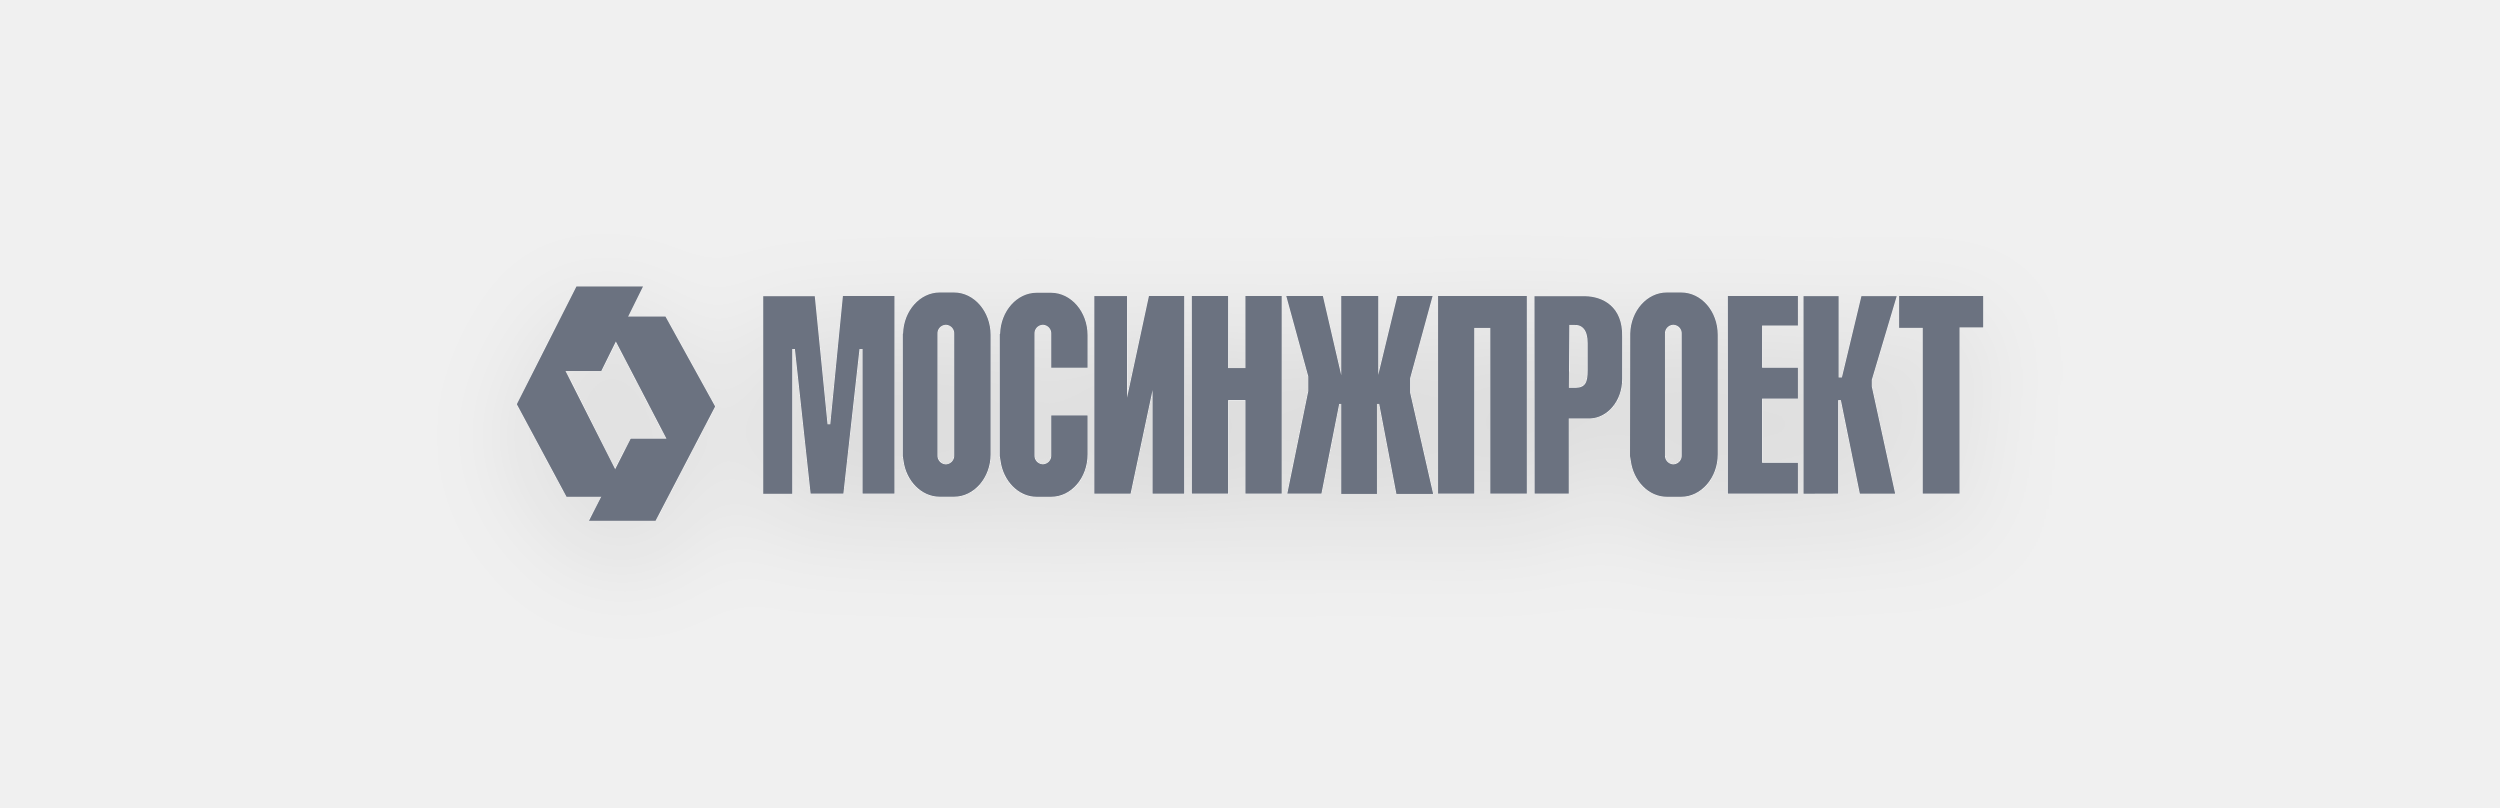
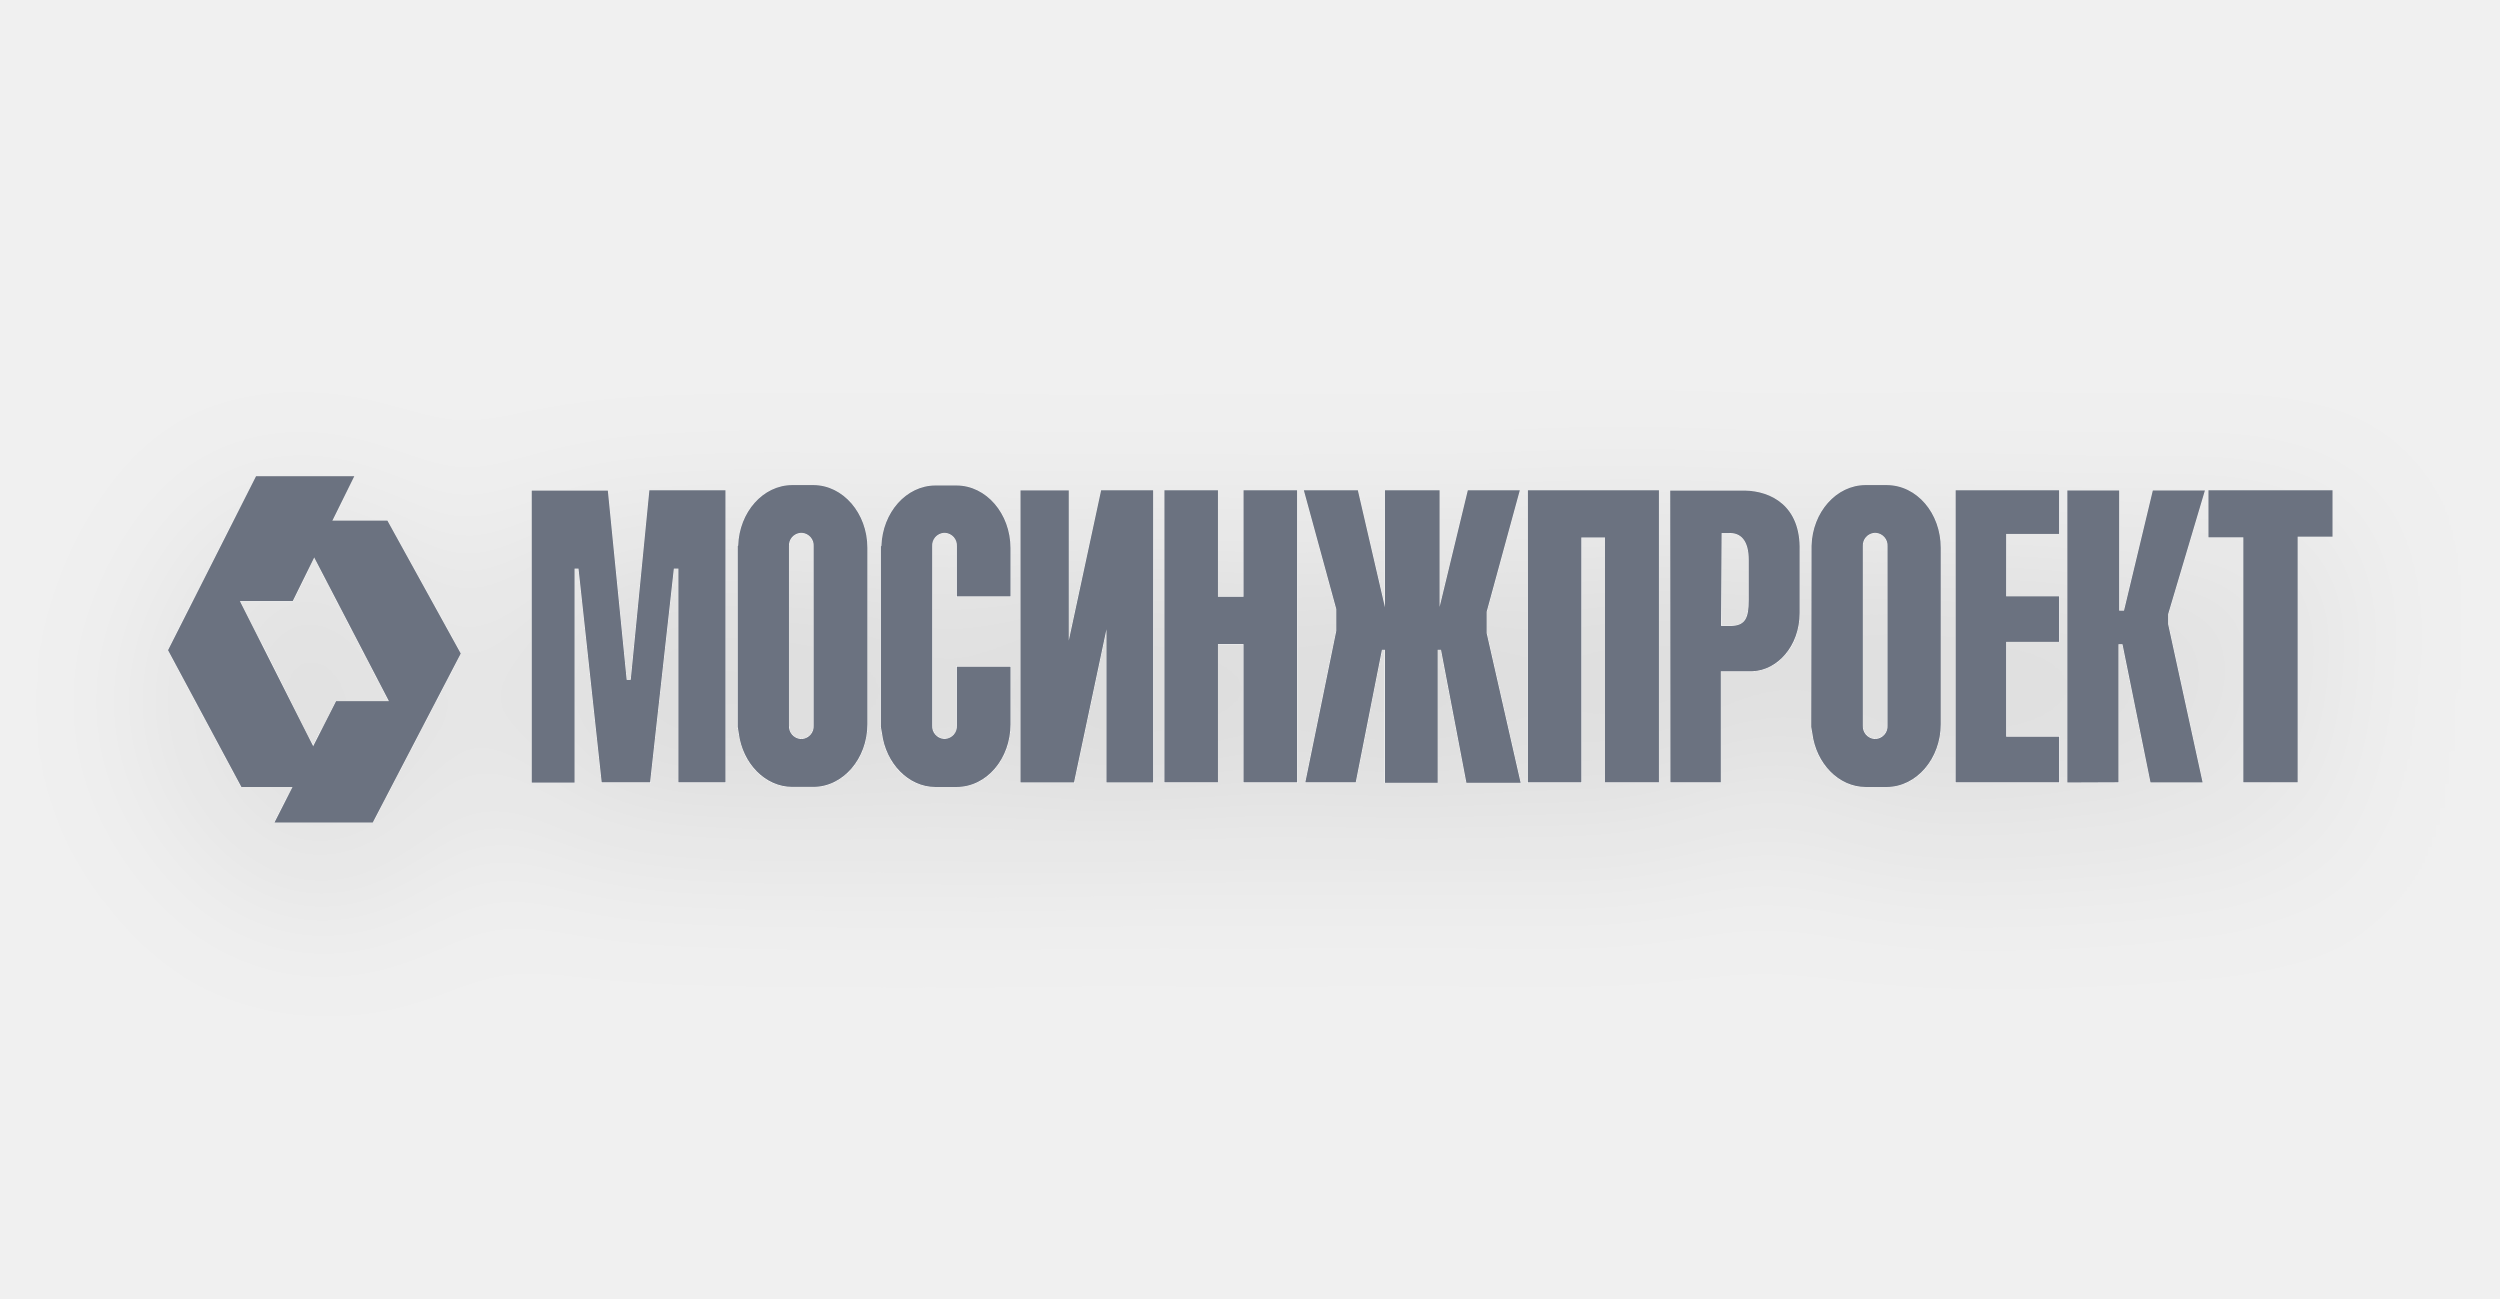
- <svg xmlns="http://www.w3.org/2000/svg" width="384" height="124" viewBox="0 0 384 124" fill="none">
-   <g filter="url(#filter0_d_3515_18435)">
-     <g clip-path="url(#clip0_3515_18435)">
-       <path d="M96.871 67.383L90.462 80H100.688L109.846 62.435L102.212 48.615H92.598L102.369 67.383H96.871Z" fill="#6B7280" />
-       <path d="M88.543 44L79.385 62.086L87.019 76.308H96.633L86.862 56.983H92.36L98.769 44H88.543Z" fill="#6B7280" />
-       <path d="M241.046 49.909H241.769C243.038 49.847 243.867 50.679 243.867 52.699C243.867 54.718 243.867 55.01 243.867 56.863C243.867 58.716 243.531 59.528 242.031 59.569C241.56 59.569 241.465 59.569 240.983 59.569L241.046 49.909ZM235.718 75.819H240.962V64.274H244.276C246.814 64.181 249.164 61.693 249.164 58.216V51.741C249.289 47.036 246.132 45.548 243.489 45.496H235.697L235.718 75.819ZM250.401 51.231C250.496 47.734 252.992 44.923 256.023 44.923H258.215C261.362 44.923 263.847 47.848 263.847 51.439V69.781C263.847 73.372 261.309 76.308 258.215 76.308H256.044C253.233 76.308 250.884 73.872 250.485 70.728L250.37 70.062L250.401 51.231ZM256.946 49.888C256.601 49.918 256.281 50.08 256.055 50.341C255.83 50.602 255.717 50.94 255.74 51.283V69.916C255.716 70.26 255.829 70.6 256.055 70.862C256.28 71.125 256.6 71.29 256.946 71.322H257.093C257.441 71.292 257.763 71.129 257.991 70.866C258.218 70.603 258.333 70.262 258.309 69.916V51.283C258.333 50.939 258.218 50.599 257.99 50.338C257.762 50.077 257.44 49.915 257.093 49.888H256.946ZM121.688 53.605H122.097L124.51 75.819H129.544L132.019 53.605H132.491V75.819H137.389V45.464H129.471L127.53 65.17H127.111L125.149 45.496H117.231V75.85H121.688V53.605ZM145.203 49.888H145.36C145.706 49.918 146.025 50.08 146.251 50.341C146.477 50.602 146.59 50.94 146.567 51.283V69.916C146.59 70.26 146.477 70.6 146.252 70.862C146.026 71.125 145.707 71.29 145.36 71.322H145.203C144.857 71.29 144.537 71.125 144.312 70.862C144.087 70.6 143.974 70.26 143.997 69.916V51.283C143.974 50.94 144.087 50.602 144.313 50.341C144.538 50.08 144.858 49.918 145.203 49.888ZM138.669 51.231V70.062L138.774 70.728C139.172 73.851 141.522 76.297 144.343 76.297H146.535C149.619 76.297 152.157 73.372 152.157 69.781V51.439C152.157 47.848 149.619 44.923 146.535 44.923H144.343C141.302 44.923 138.816 47.734 138.711 51.231H138.669ZM153.562 70.062L153.678 70.728C154.076 73.851 156.426 76.308 159.237 76.308H161.429C164.575 76.308 167.05 73.372 167.05 69.781V63.806H161.471V69.916C161.494 70.261 161.379 70.601 161.151 70.862C160.923 71.123 160.601 71.284 160.254 71.311H160.107C159.762 71.282 159.442 71.119 159.217 70.859C158.991 70.598 158.878 70.259 158.901 69.916V51.283C158.878 50.94 158.991 50.602 159.217 50.341C159.442 50.08 159.762 49.918 160.107 49.888H160.254C160.601 49.915 160.923 50.077 161.151 50.338C161.379 50.599 161.494 50.939 161.471 51.283V56.488H167.05V51.481C167.05 47.89 164.523 44.965 161.429 44.965H159.237C156.205 44.965 153.72 47.775 153.615 51.273H153.562V70.062ZM173.113 61.089V45.475H168.089V75.829H173.658L177.035 59.913V75.829H181.891V45.464H176.479L173.113 61.089ZM191.299 56.54H188.635V45.464H183.066V75.819H188.635V61.453H191.299V75.819H196.869V45.464H191.299V56.54ZM203.193 45.464H197.571L200.949 57.81V60.079L197.729 75.819H202.973L205.7 62.047H206.015V75.871H211.5V62.047H211.846L214.489 75.871H220.132L216.597 60.319V58.091L220.048 45.464H214.636L211.699 57.591V45.464H206.015V57.633L203.193 45.464ZM226.446 75.819V50.367H228.911V75.819H234.522V45.464H220.887V75.819H226.446ZM276.161 50.003V45.464H265.4V75.819H276.161V71.082H270.654V61.224H276.161V56.488H270.654V50.003H276.161ZM282.338 75.819V61.464H282.758L285.673 75.829H291.096L287.509 59.382V58.341L291.337 45.485H285.915L282.915 57.977H282.412V45.485H277.021V75.839L282.338 75.819ZM291.704 45.464V50.357H295.333V75.819H300.986V50.284H304.615V45.464H291.704Z" fill="#6B7280" />
+ <svg xmlns="http://www.w3.org/2000/svg" width="231" height="120" viewBox="0 0 231 120" fill="none">
+   <g filter="url(#filter0_d_3575_23824)">
+     <g clip-path="url(#clip0_3575_23824)">
+       <path d="M31.053 64.785L25.362 76H34.443L42.575 60.386L35.796 48.102H27.259L35.936 64.785H31.053Z" fill="#6B7280" />
+       <path d="M23.659 44L15.526 60.077L22.306 72.718H30.842L22.166 55.541H27.048L32.739 44H23.659Z" fill="#6B7280" />
+       <path d="M159.078 49.253H159.72C160.847 49.197 161.583 49.937 161.583 51.733C161.583 53.528 161.583 53.787 161.583 55.434C161.583 57.081 161.285 57.802 159.953 57.839C159.534 57.839 159.45 57.839 159.022 57.839L159.078 49.253ZM154.346 72.283H159.003V62.022H161.946C164.2 61.938 166.286 59.727 166.286 56.636V50.881C166.398 46.699 163.595 45.376 161.248 45.33H154.328L154.346 72.283ZM167.385 50.428C167.469 47.319 169.686 44.821 172.377 44.821H174.324C177.118 44.821 179.325 47.421 179.325 50.613V66.916C179.325 70.109 177.071 72.718 174.324 72.718H172.396C169.9 72.718 167.814 70.553 167.46 67.758L167.357 67.166L167.385 50.428ZM173.197 49.234C172.89 49.26 172.606 49.405 172.406 49.636C172.206 49.868 172.105 50.169 172.126 50.474V67.037C172.105 67.343 172.205 67.644 172.405 67.878C172.606 68.111 172.89 68.258 173.197 68.286H173.327C173.636 68.26 173.922 68.114 174.124 67.881C174.327 67.647 174.428 67.344 174.408 67.037V50.474C174.428 50.168 174.326 49.866 174.124 49.633C173.922 49.401 173.635 49.258 173.327 49.234H173.197ZM53.091 52.538H53.454L55.596 72.283H60.067L62.265 52.538H62.684V72.283H67.033V45.302H60.002L58.279 62.817H57.906L56.164 45.33H49.133V72.311H53.091V52.538ZM73.972 49.234H74.111C74.418 49.26 74.702 49.405 74.902 49.636C75.102 49.868 75.203 50.169 75.182 50.474V67.037C75.203 67.343 75.103 67.644 74.903 67.878C74.703 68.111 74.419 68.258 74.111 68.286H73.972C73.664 68.258 73.38 68.111 73.18 67.878C72.98 67.644 72.88 67.343 72.901 67.037V50.474C72.88 50.169 72.981 49.868 73.181 49.636C73.381 49.405 73.665 49.26 73.972 49.234ZM68.169 50.428V67.166L68.263 67.758C68.617 70.534 70.703 72.709 73.208 72.709H75.154C77.893 72.709 80.147 70.109 80.147 66.916V50.613C80.147 47.421 77.893 44.821 75.154 44.821H73.208C70.507 44.821 68.3 47.319 68.207 50.428H68.169ZM81.394 67.166L81.497 67.758C81.851 70.534 83.937 72.718 86.433 72.718H88.379C91.174 72.718 93.371 70.109 93.371 66.916V61.605H88.417V67.037C88.437 67.343 88.335 67.645 88.133 67.877C87.931 68.109 87.645 68.253 87.336 68.277H87.206C86.9 68.251 86.616 68.106 86.415 67.874C86.215 67.642 86.114 67.342 86.135 67.037V50.474C86.114 50.169 86.215 49.868 86.415 49.636C86.616 49.405 86.9 49.26 87.206 49.234H87.336C87.645 49.258 87.931 49.401 88.133 49.633C88.335 49.866 88.437 50.168 88.417 50.474V55.1H93.371V50.65C93.371 47.458 91.127 44.858 88.379 44.858H86.433C83.742 44.858 81.534 47.356 81.441 50.465H81.394V67.166ZM98.755 59.19V45.311H94.294V72.292H99.239L102.238 58.145V72.292H106.55V45.302H101.744L98.755 59.19ZM114.904 55.147H112.539V45.302H107.593V72.283H112.539V59.514H114.904V72.283H119.85V45.302H114.904V55.147ZM125.466 45.302H120.474L123.472 56.276V58.293L120.613 72.283H125.27L127.691 60.041H127.971V72.329H132.842V60.041H133.149L135.496 72.329H140.507L137.368 58.506V56.525L140.432 45.302H135.626L133.019 56.081V45.302H127.971V56.118L125.466 45.302ZM146.113 72.283V49.66H148.302V72.283H153.285V45.302H141.177V72.283H146.113ZM190.259 49.336V45.302H180.703V72.283H190.259V68.073H185.369V59.311H190.259V55.1H185.369V49.336H190.259ZM195.745 72.283V59.523H196.117L198.706 72.292H203.521L200.336 57.673V56.748L203.735 45.32H198.92L196.257 56.424H195.81V45.32H191.023V72.302L195.745 72.283ZM204.061 45.302V49.651H207.284V72.283H212.304V49.586H215.526V45.302H204.061Z" fill="#6B7280" />
    </g>
  </g>
  <defs>
-     <filter id="filter0_d_3515_18435" x="-15" y="-10" width="414" height="154" filterUnits="userSpaceOnUse" color-interpolation-filters="sRGB">
+     <filter id="filter0_d_3575_23824" x="-7.474" y="-10" width="246" height="150" filterUnits="userSpaceOnUse" color-interpolation-filters="sRGB">
      <feFlood flood-opacity="0" result="BackgroundImageFix" />
      <feColorMatrix in="SourceAlpha" type="matrix" values="0 0 0 0 0 0 0 0 0 0 0 0 0 0 0 0 0 0 127 0" result="hardAlpha" />
      <feOffset dy="5" />
      <feGaussianBlur stdDeviation="7.5" />
      <feComposite in2="hardAlpha" operator="out" />
      <feColorMatrix type="matrix" values="0 0 0 0 0 0 0 0 0 0 0 0 0 0 0 0 0 0 0.1 0" />
-       <feBlend mode="normal" in2="BackgroundImageFix" result="effect1_dropShadow_3515_18435" />
-       <feBlend mode="normal" in="SourceGraphic" in2="effect1_dropShadow_3515_18435" result="shape" />
+       <feBlend mode="normal" in2="BackgroundImageFix" result="effect1_dropShadow_3575_23824" />
+       <feBlend mode="normal" in="SourceGraphic" in2="effect1_dropShadow_3575_23824" result="shape" />
    </filter>
-     <clipPath id="clip0_3515_18435">
-       <rect width="225.231" height="36" fill="white" transform="translate(79.3846 44)" />
+     <clipPath id="clip0_3575_23824">
+       <rect width="200" height="32" fill="white" transform="translate(15.5264 44)" />
    </clipPath>
  </defs>
</svg>
